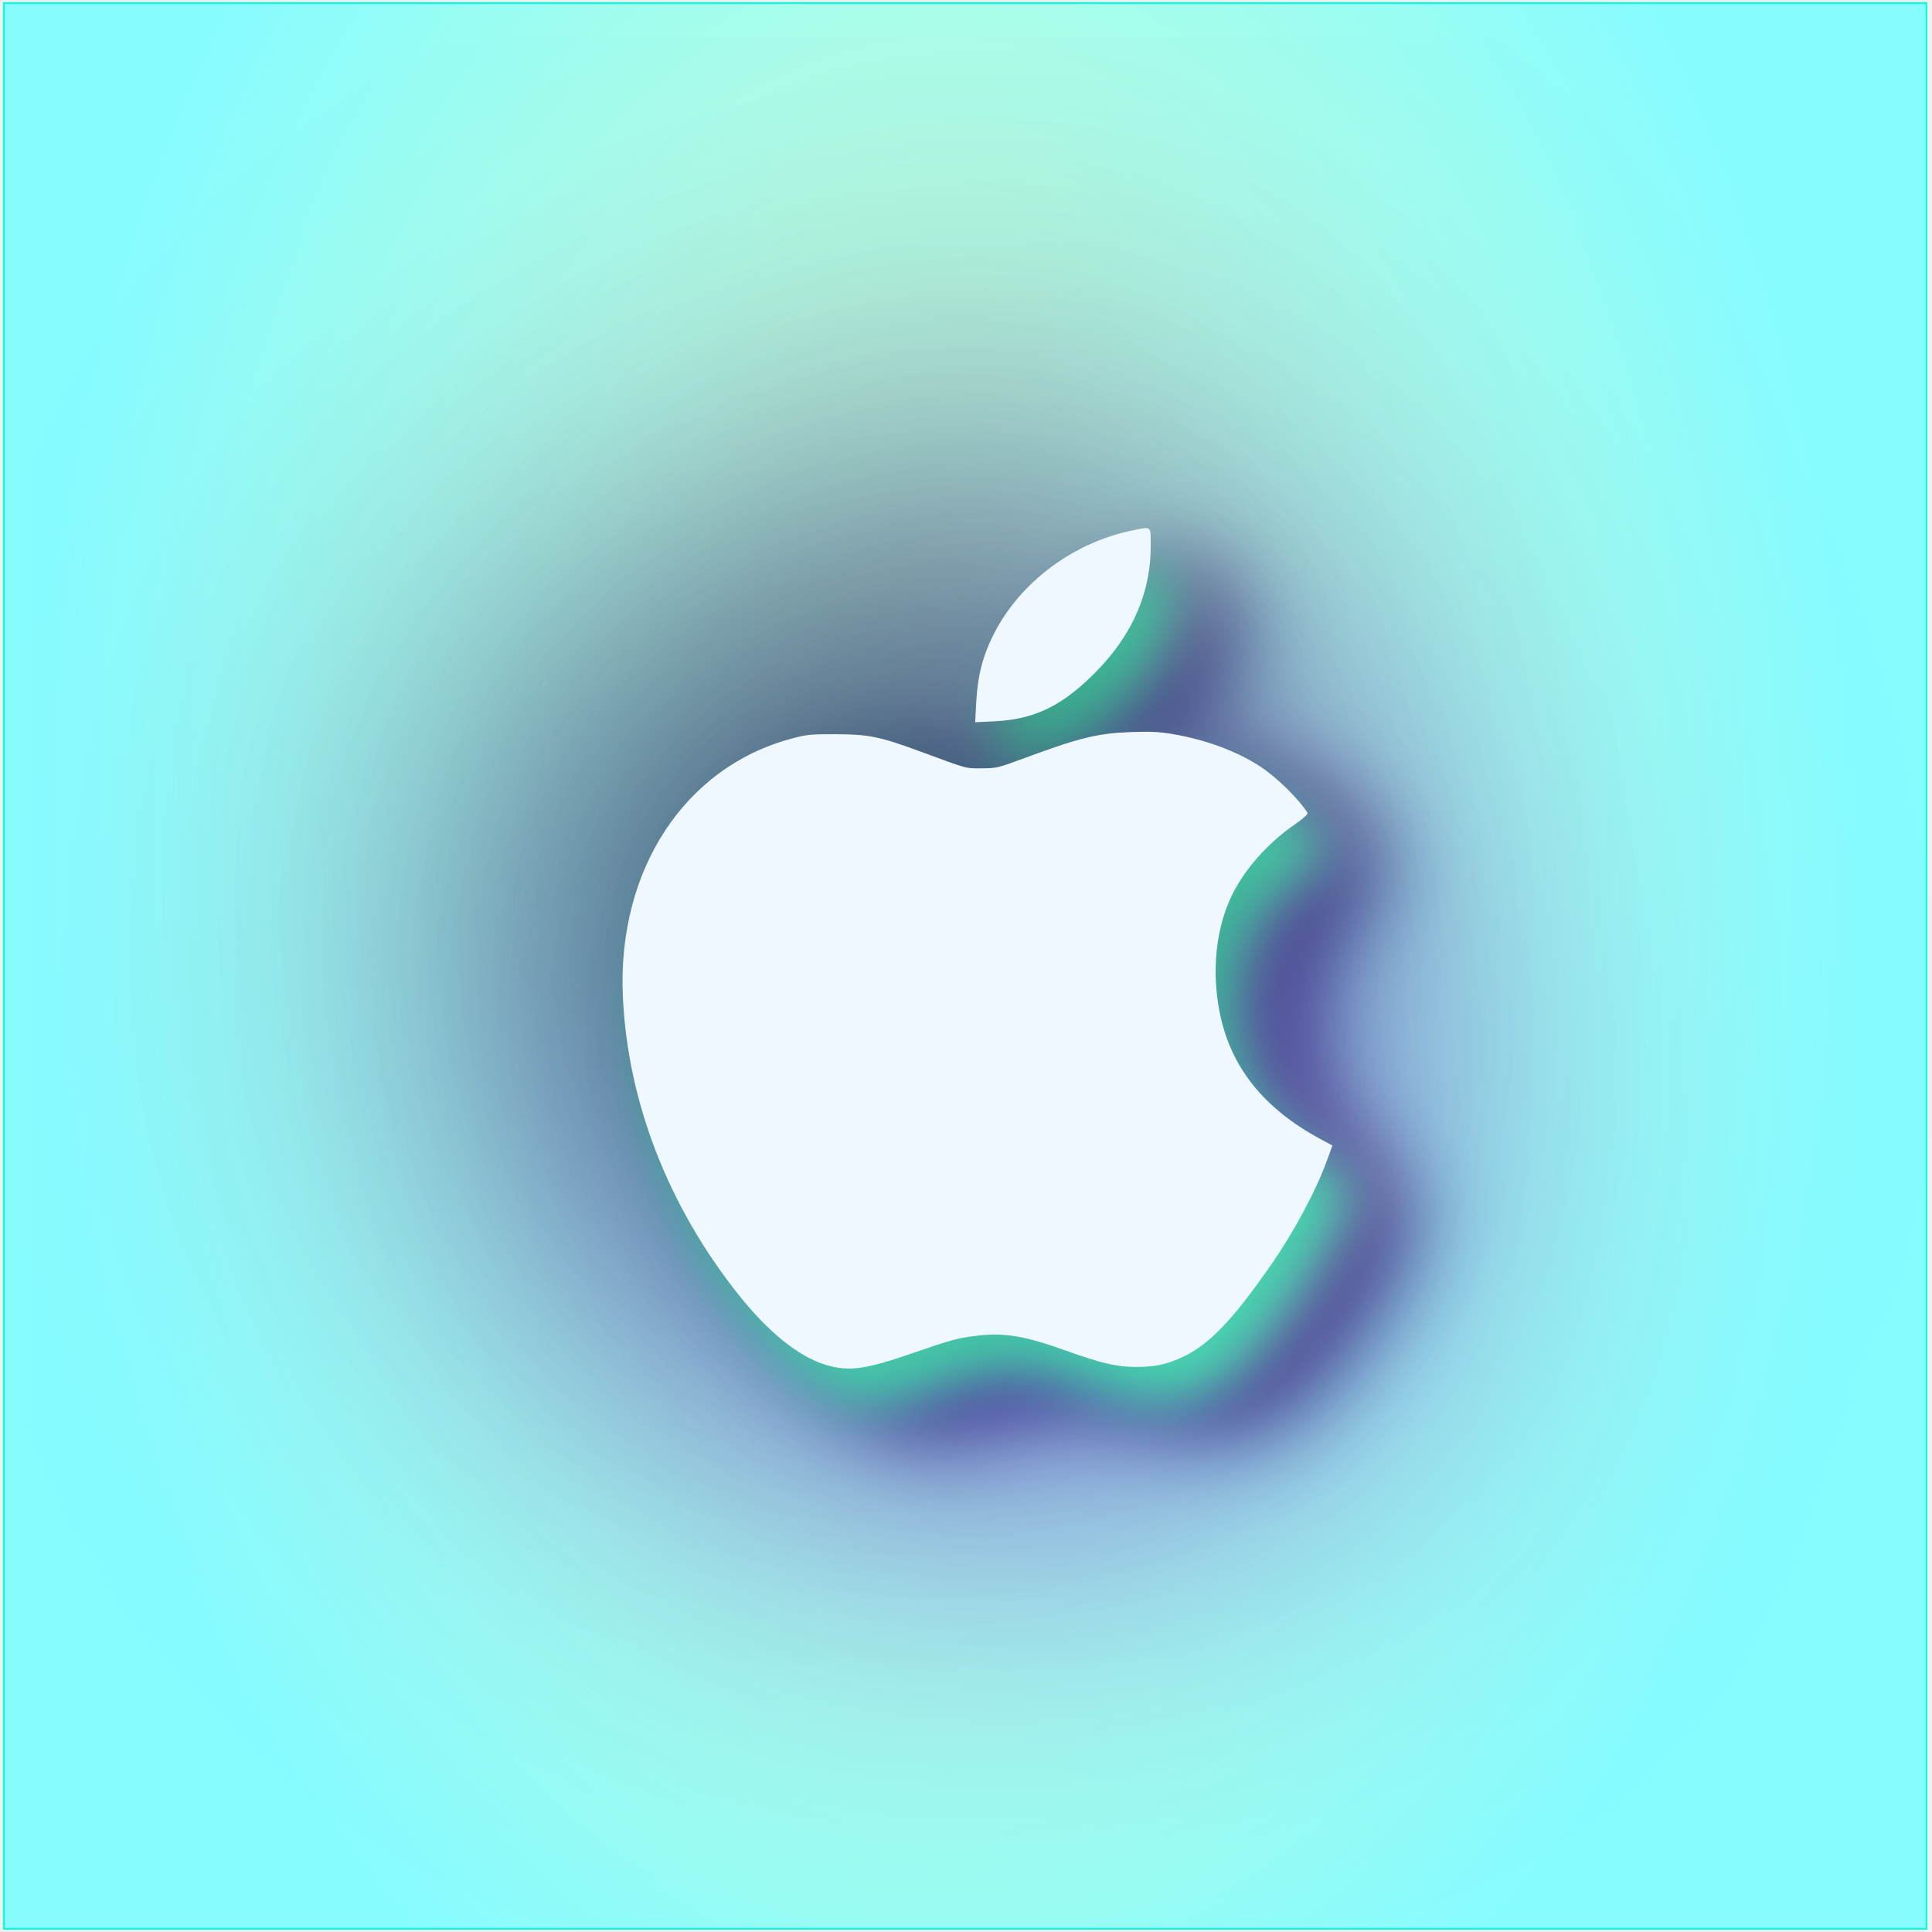
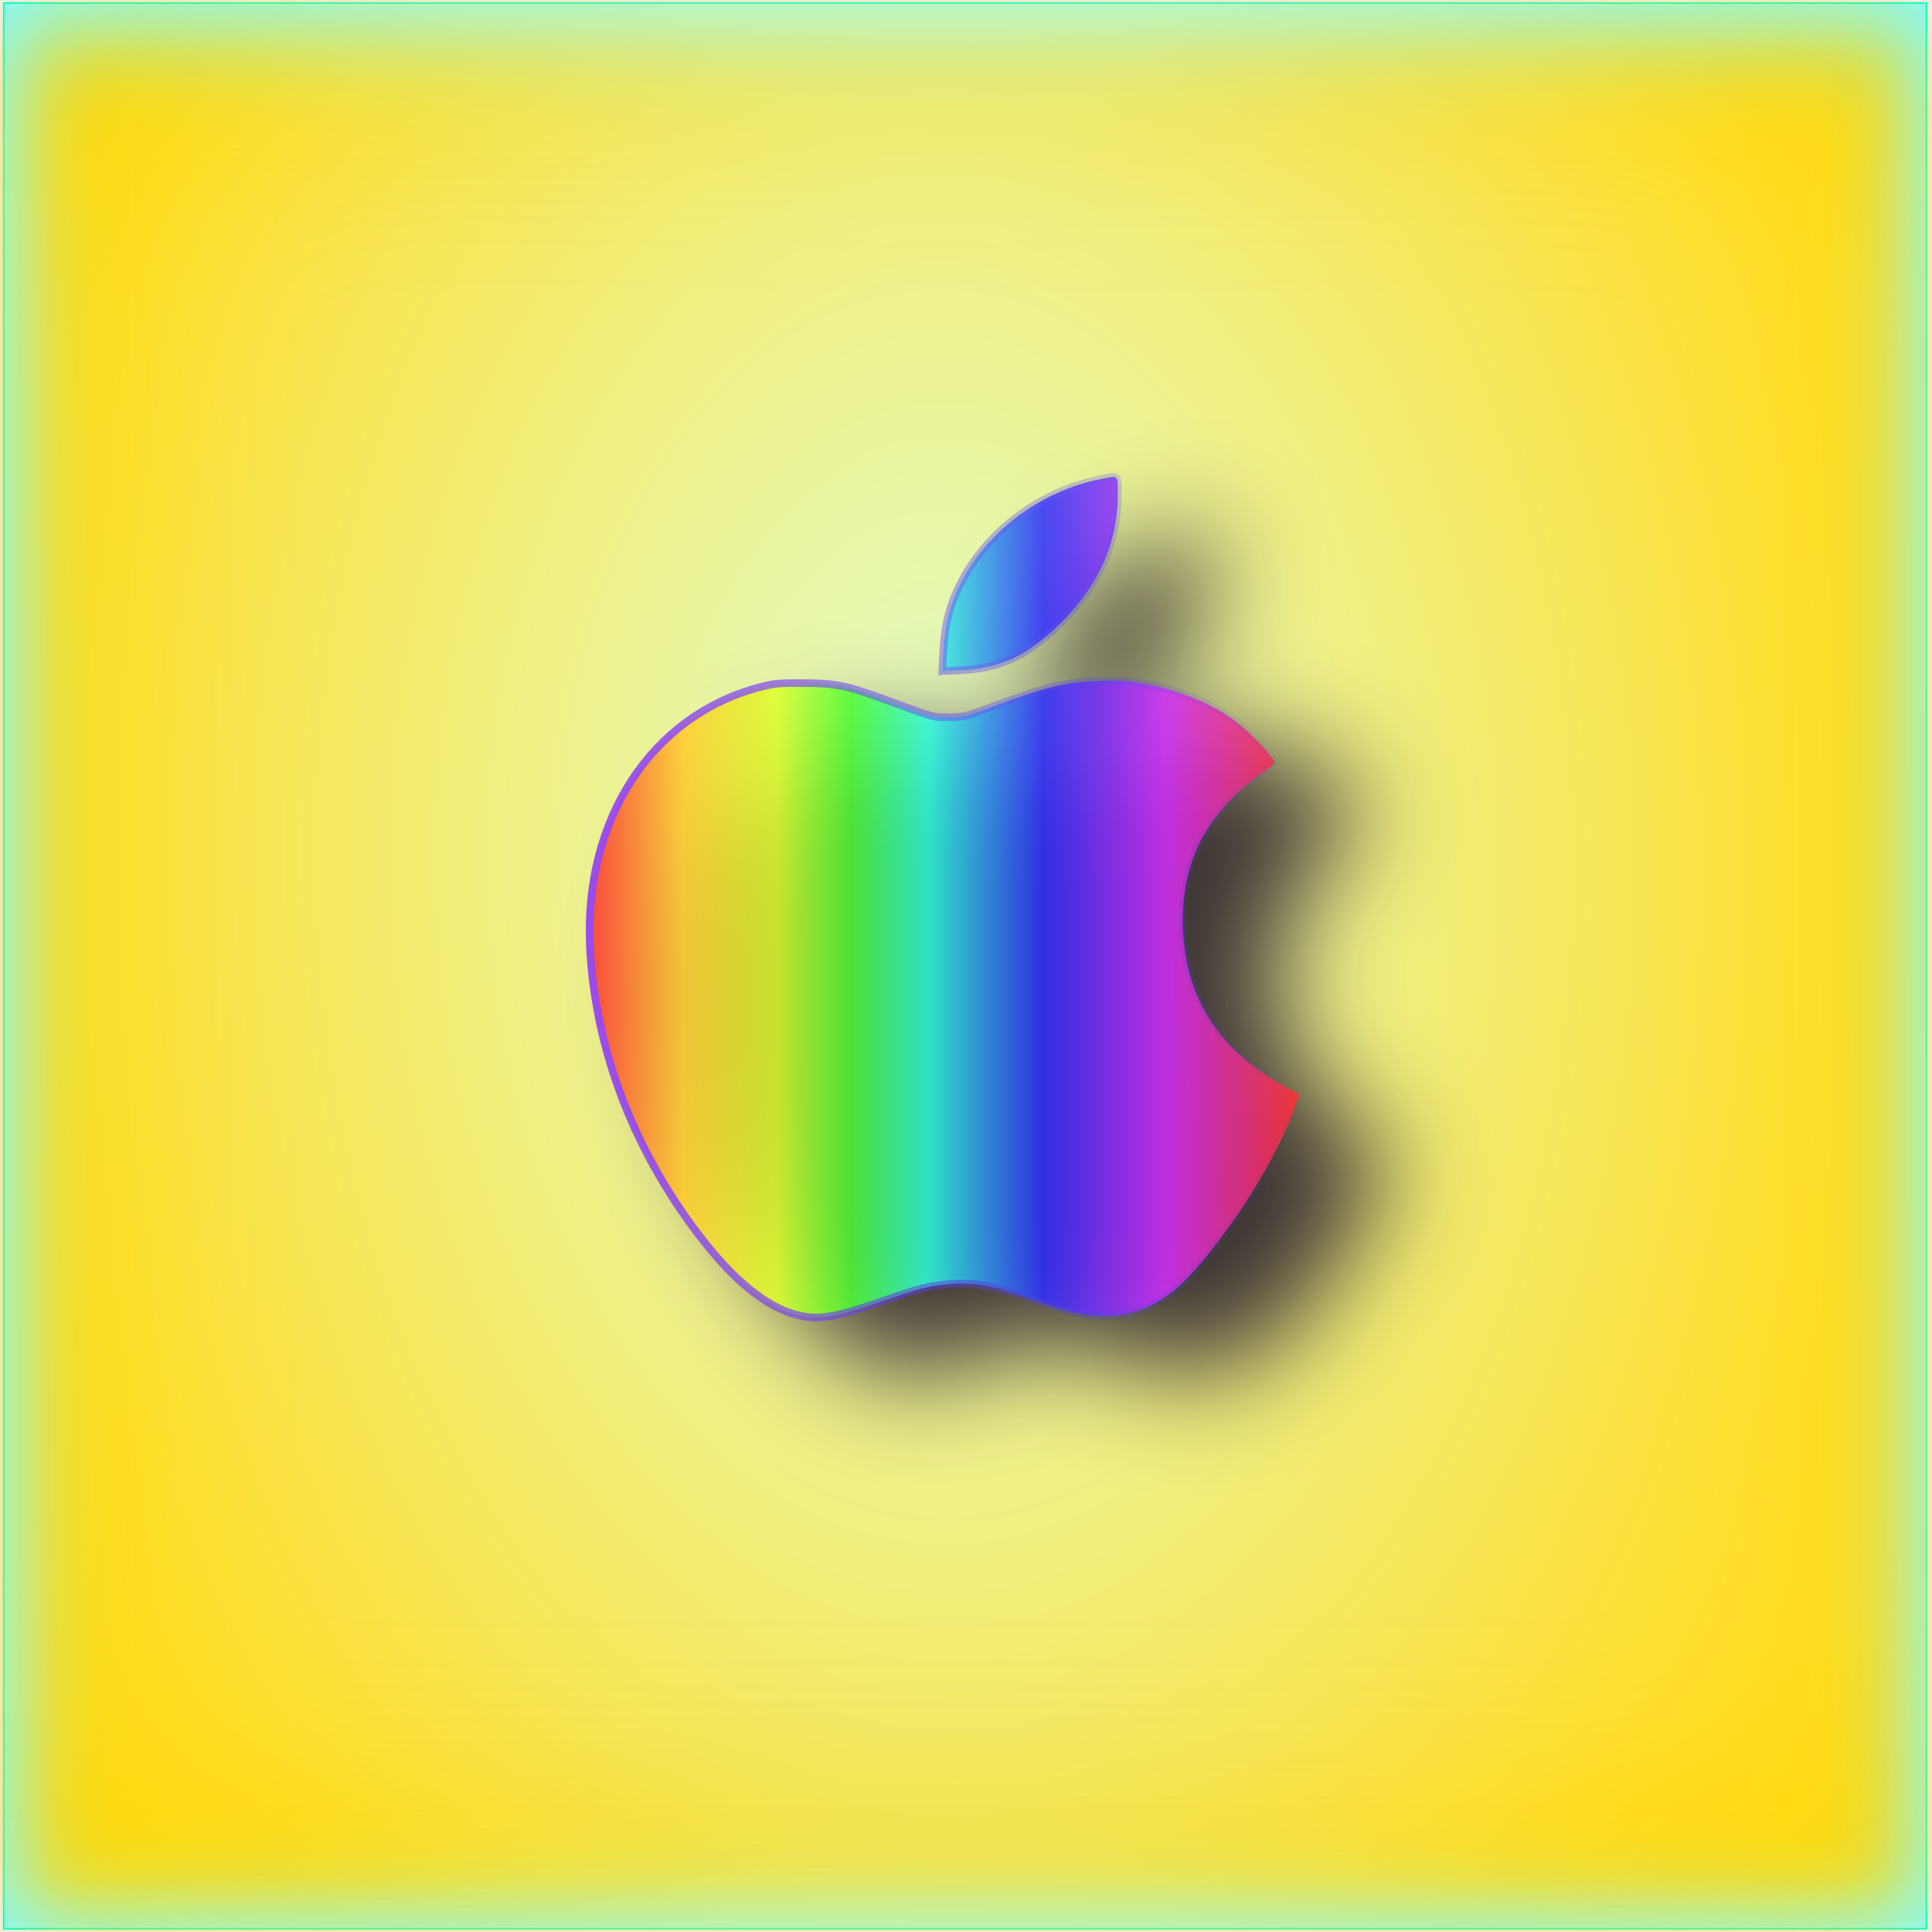
<svg xmlns="http://www.w3.org/2000/svg" xmlns:xlink="http://www.w3.org/1999/xlink" width="300mm" height="300mm" viewBox="0 0 300 300" version="1.1" id="svg1" xml:space="preserve">
  <defs id="defs1">
+     <linearGradient id="linearGradient68">
+       <stop style="stop-color:#dbffc7;stop-opacity:1;" offset="0" id="stop67" />
+       <stop style="stop-color:#ffd700;stop-opacity:1;" offset="1" id="stop68" />
+     </linearGradient>
+     <linearGradient id="linearGradient63">
+       <stop style="stop-color:#00ff32;stop-opacity:1;" offset="0" id="stop63" />
+       <stop style="stop-color:#1a00ff;stop-opacity:1;" offset="0.5" id="stop65" />
+       <stop style="stop-color:#ff009b;stop-opacity:1;" offset="0.75" id="stop66" />
+       <stop style="stop-color:#000000;stop-opacity:0;" offset="1" id="stop64" />
+     </linearGradient>
+     <linearGradient id="linearGradient61">
+       <stop style="stop-color:#7500ff;stop-opacity:1;" offset="0" id="stop61" />
+       <stop style="stop-color:#0022ff;stop-opacity:0;" offset="1" id="stop62" />
+     </linearGradient>
+     <linearGradient id="linearGradient31">
+       <stop style="stop-color:#f90000;stop-opacity:1;" offset="0" id="stop31" />
+       <stop style="stop-color:#ffc000;stop-opacity:1;" offset="0.132" id="stop33" />
+       <stop style="stop-color:#d7ff00;stop-opacity:1;" offset="0.264" id="stop34" />
+       <stop style="stop-color:#26ff08;stop-opacity:1;" offset="0.369" id="stop35" />
+       <stop style="stop-color:#00ffda;stop-opacity:1;" offset="0.478" id="stop36" />
+       <stop style="stop-color:#0000ff;stop-opacity:1;" offset="0.64" id="stop37" />
+       <stop style="stop-color:#ca00ff;stop-opacity:1;" offset="0.81" id="stop38" />
+       <stop style="stop-color:#ff0000;stop-opacity:1;" offset="1" id="stop39" />
+       <stop style="stop-color:#ffffff;stop-opacity:0;" offset="1" id="stop32" />
+     </linearGradient>
    <linearGradient id="linearGradient5">
      <stop style="stop-color:#dbffc7;stop-opacity:1;" offset="0" id="stop4" />
      <stop style="stop-color:#87fcff;stop-opacity:1;" offset="1" id="stop5" />
    </linearGradient>
    <radialGradient xlink:href="#linearGradient5" id="radialGradient4" cx="537.602" cy="112.11" fx="537.602" fy="112.11" r="149.409" gradientTransform="matrix(0.01471492,1.412346,-0.9403994,0.00971971,244.2418,-630.2124)" gradientUnits="userSpaceOnUse" />
-     <filter style="color-interpolation-filters:sRGB;" id="filter58" x="-0.225" y="-0.19" width="1.478" height="1.424">
-       <feGaussianBlur stdDeviation="6.233" id="feGaussianBlur58" result="fbSourceGraphic" />
-       <feColorMatrix result="fbSourceGraphicAlpha" in="fbSourceGraphic" values="0 0 0 -1 0 0 0 0 -1 0 0 0 0 -1 0 0 0 0 1 0" id="feColorMatrix104" />
-       <feFlood id="feFlood104" result="flood" in="fbSourceGraphic" flood-opacity="0.851" flood-color="rgb(0,7,70)" />
-       <feGaussianBlur id="feGaussianBlur104" result="blur" in="fbSourceGraphic" stdDeviation="4.083" />
-       <feOffset id="feOffset104" result="offset" in="blur" dx="3.132" dy="5.834" />
-       <feComposite id="feComposite105" result="comp1" operator="in" in="flood" in2="offset" />
-       <feComposite id="feComposite106" result="comp2" operator="over" in="fbSourceGraphic" in2="comp1" />
-     </filter>
-     <filter style="color-interpolation-filters:sRGB;" id="filter80" x="-2.719" y="-2.345" width="6.379" height="5.633">
+     <filter style="color-interpolation-filters:sRGB;" id="filter80" x="-1.334" y="-1.175" width="3.608" height="3.293">
      <feFlood result="flood" in="SourceGraphic" flood-opacity="0.498" flood-color="rgb(0,0,0)" id="feFlood79" />
-       <feGaussianBlur result="blur" in="SourceGraphic" stdDeviation="63.649" id="feGaussianBlur79" />
+       <feGaussianBlur result="blur" in="SourceGraphic" stdDeviation="0.024" id="feGaussianBlur79" />
      <feOffset result="offset" in="blur" dx="-12.824" dy="-19.132" id="feOffset79" />
      <feComposite result="comp1" operator="in" in="flood" in2="offset" id="feComposite79" />
      <feComposite result="fbSourceGraphic" operator="over" in="SourceGraphic" in2="comp1" id="feComposite80" />
      <feColorMatrix result="fbSourceGraphicAlpha" in="fbSourceGraphic" values="0 0 0 -1 0 0 0 0 -1 0 0 0 0 -1 0 0 0 0 1 0" id="feColorMatrix103" />
-       <feFlood id="feFlood103" result="flood" in="fbSourceGraphic" flood-opacity="0.851" flood-color="rgb(68,255,189)" />
-       <feGaussianBlur id="feGaussianBlur103" result="blur" in="fbSourceGraphic" stdDeviation="4.083" />
-       <feOffset id="feOffset103" result="offset" in="blur" dx="3.132" dy="5.834" />
+       <feGaussianBlur id="feGaussianBlur103" result="blur" stdDeviation="4.083" in="fbSourceGraphic" />
+       <feOffset id="feOffset103" result="offset" dx="3.132" dy="5.834" in="blur" />
      <feComposite id="feComposite103" result="comp1" operator="in" in="flood" in2="offset" />
-       <feComposite id="feComposite104" result="fbSourceGraphic" operator="over" in="fbSourceGraphic" in2="comp1" />
+       <feComposite id="feComposite104" result="fbSourceGraphic" operator="over" in2="comp1" in="fbSourceGraphic" />
      <feColorMatrix result="fbSourceGraphicAlpha" in="fbSourceGraphic" values="0 0 0 -1 0 0 0 0 -1 0 0 0 0 -1 0 0 0 0 1 0" id="feColorMatrix118" />
-       <feFlood id="feFlood118" result="flood" in="fbSourceGraphic" flood-opacity="0.796" flood-color="rgb(90,0,233)" />
      <feGaussianBlur id="feGaussianBlur118" result="blur" in="fbSourceGraphic" stdDeviation="51.813" />
      <feOffset id="feOffset118" result="offset" in="blur" dx="3.132" dy="5.834" />
      <feComposite id="feComposite118" result="comp1" operator="in" in="flood" in2="offset" />
      <feComposite id="feComposite119" result="comp2" operator="over" in="fbSourceGraphic" in2="comp1" />
    </filter>
+     <filter style="color-interpolation-filters:sRGB" id="filter31" x="-0.181" y="-0.153" width="1.362" height="1.306">
+       <feGaussianBlur stdDeviation="8.313" id="feGaussianBlur31" />
+     </filter>
+     <linearGradient xlink:href="#linearGradient31" id="linearGradient32" x1="91.553" y1="139.318" x2="201.778" y2="139.318" gradientUnits="userSpaceOnUse" />
+     <linearGradient xlink:href="#linearGradient61" id="linearGradient62" x1="91.063" y1="139.317" x2="202.383" y2="139.317" gradientUnits="userSpaceOnUse" />
+     <linearGradient xlink:href="#linearGradient63" id="linearGradient64" x1="9.535" y1="148.087" x2="292.91" y2="148.087" gradientUnits="userSpaceOnUse" />
+     <radialGradient xlink:href="#linearGradient68" id="radialGradient4-1" cx="537.602" cy="112.11" fx="537.602" fy="112.11" r="149.409" gradientTransform="matrix(0.01471492,1.412346,-0.9403994,0.00971971,244.0838,-626.5734)" gradientUnits="userSpaceOnUse" />
+     <filter style="color-interpolation-filters:sRGB" id="filter68" x="-0.07" y="-0.07" width="1.139" height="1.139">
+       <feGaussianBlur stdDeviation="8.621" id="feGaussianBlur68" />
+     </filter>
+     <filter style="color-interpolation-filters:sRGB" id="filter1" x="-0.144" y="-0.146" width="1.288" height="1.292">
+       <feGaussianBlur stdDeviation="16.7" id="feGaussianBlur1" />
+     </filter>
  </defs>
  <g id="layer1" style="display:inline">
    <rect style="display:inline;fill:url(#radialGradient4);fill-opacity:1;stroke:#00ffdb;stroke-width:0.265" id="rect2" width="298.553" height="299.035" x="0.584" y="0.47" />
-     <path style="display:inline;mix-blend-mode:normal;fill:#949494;fill-opacity:1;stroke-width:0.98;filter:url(#filter58)" d="m 137.703,215.694 c -4.17,-1.305 -8.809,-5.057 -13.415,-10.851 -10.927,-13.746 -17.22,-29.96 -17.96,-46.268 -0.89,-19.636 9.536,-35.607 26.16,-40.072 2.414,-0.648 3.01,-0.707 6.992,-0.692 5.022,0.019 6.801,0.384 12.983,2.666 7.526,2.778 7.02,2.639 9.577,2.633 2.242,-0.006 2.588,-0.085 6.201,-1.427 8.901,-3.305 11.754,-4.014 16.931,-4.204 3.004,-0.11 4.451,-0.044 6.465,0.297 5.159,0.872 9.975,2.648 13.613,5.021 2.617,1.707 6.073,5.096 7.394,7.253 0.1,0.162 -0.74,0.911 -1.996,1.78 -4.248,2.938 -7.85,7.024 -9.816,11.135 -2.423,5.067 -3.093,11.631 -1.838,18.019 1.665,8.48 6.832,14.961 15.74,19.743 l 1.768,0.949 -0.802,2.216 c -1.743,4.815 -5.137,11.155 -8.761,16.364 -6.118,8.794 -9.73,12.507 -14.026,14.417 -2.354,1.046 -4.068,1.389 -6.939,1.387 -2.926,-0.001 -5.418,-0.582 -10.749,-2.499 -6.436,-2.315 -9.604,-2.853 -13.859,-2.355 -3.007,0.352 -4.041,0.632 -10.109,2.733 -7.365,2.55 -9.947,2.885 -13.552,1.757 z m 23.49,-102.774 c 0.224,-4.245 1.031,-7.353 2.804,-10.806 4.092,-7.968 12.342,-14.097 21.475,-15.953 3.029,-0.616 2.824,-0.798 2.82,2.502 -0.009,7.778 -3.341,14.769 -9.944,20.863 -4.595,4.241 -8.594,5.997 -14.304,6.28 l -3.011,0.149 z" id="path1-6" />
-     <path style="display:inline;fill:#f0f8ff;stroke-width:0.98;filter:url(#filter80)" d="m 128.094,211.891 c -4.17,-1.305 -8.809,-5.057 -13.415,-10.851 -10.927,-13.746 -17.22,-29.96 -17.96,-46.268 -0.89,-19.636 9.536,-35.607 26.16,-40.072 2.414,-0.648 3.01,-0.707 6.992,-0.692 5.022,0.019 6.801,0.384 12.983,2.666 7.526,2.778 7.02,2.639 9.577,2.633 2.242,-0.006 2.588,-0.085 6.201,-1.427 8.901,-3.305 11.754,-4.014 16.931,-4.204 3.004,-0.11 4.451,-0.044 6.465,0.297 5.159,0.872 9.975,2.648 13.613,5.021 2.617,1.707 6.073,5.096 7.394,7.253 0.1,0.162 -0.74,0.911 -1.996,1.78 -4.248,2.938 -7.85,7.024 -9.816,11.135 -2.423,5.067 -3.093,11.631 -1.838,18.019 1.665,8.48 6.832,14.961 15.74,19.743 l 1.768,0.949 -0.802,2.216 c -1.743,4.815 -5.137,11.155 -8.761,16.364 -6.118,8.794 -9.73,12.507 -14.026,14.417 -2.354,1.046 -4.068,1.389 -6.939,1.387 -2.926,-0.001 -5.418,-0.582 -10.749,-2.499 -6.436,-2.315 -9.604,-2.853 -13.859,-2.355 -3.007,0.352 -4.041,0.632 -10.109,2.733 -7.365,2.55 -9.947,2.885 -13.552,1.757 z m 23.49,-102.774 c 0.224,-4.245 1.031,-7.353 2.804,-10.806 4.092,-7.968 12.342,-14.097 21.475,-15.953 3.029,-0.616 2.824,-0.798 2.82,2.502 -0.009,7.778 -3.341,14.769 -9.944,20.863 -4.595,4.241 -8.594,5.997 -14.304,6.28 l -3.011,0.149 z" id="path1" />
+     <rect style="display:inline;opacity:1;mix-blend-mode:normal;fill:url(#radialGradient4-1);fill-opacity:1;stroke:#020000;stroke-width:0.265;stroke-opacity:1;filter:url(#filter68)" id="rect2-9" width="298.553" height="299.035" x="0.426" y="4.109" />
+     <path style="display:inline;fill:#150909;fill-opacity:1;stroke-width:0.98;stroke-dasharray:none;filter:url(#filter31)" d="m 137.454,212.862 c -4.17,-1.305 -8.809,-5.057 -13.415,-10.851 -10.927,-13.746 -17.221,-29.96 -17.96,-46.268 -0.89,-19.636 9.536,-35.607 26.16,-40.072 2.414,-0.648 3.01,-0.707 6.992,-0.692 5.022,0.019 6.801,0.384 12.983,2.666 7.526,2.778 7.02,2.639 9.577,2.633 2.242,-0.006 2.588,-0.085 6.201,-1.427 8.901,-3.305 11.754,-4.014 16.931,-4.204 3.004,-0.11 4.451,-0.044 6.465,0.297 5.159,0.872 9.975,2.648 13.613,5.021 2.617,1.707 6.073,5.096 7.394,7.253 0.1,0.162 -0.74,0.911 -1.996,1.78 -4.248,2.938 -7.85,7.024 -9.816,11.135 -2.423,5.067 -3.093,11.631 -1.838,18.019 1.665,8.48 6.832,14.961 15.74,19.743 l 1.768,0.949 -0.802,2.216 c -1.743,4.815 -5.137,11.155 -8.761,16.364 -6.118,8.794 -9.73,12.507 -14.026,14.417 -2.354,1.046 -4.068,1.389 -6.939,1.387 -2.926,-0.001 -5.418,-0.582 -10.749,-2.499 -6.436,-2.315 -9.604,-2.853 -13.859,-2.355 -3.007,0.352 -4.041,0.632 -10.109,2.733 -7.365,2.55 -9.947,2.885 -13.552,1.757 z m 23.49,-102.774 c 0.224,-4.245 1.031,-7.353 2.804,-10.806 4.092,-7.968 12.342,-14.097 21.475,-15.953 3.029,-0.616 2.824,-0.798 2.82,2.502 -0.009,7.778 -3.341,14.769 -9.944,20.863 -4.595,4.241 -8.594,5.997 -14.304,6.28 l -3.011,0.149 z" id="path1-5" />
+     <path style="display:inline;opacity:0.85;fill:url(#linearGradient32);fill-opacity:1;stroke-width:1.18;stroke-dasharray:none;stroke:url(#linearGradient62);stroke-opacity:1" d="m 122.98,203.957 c -4.17,-1.305 -8.809,-5.057 -13.415,-10.851 -10.927,-13.746 -17.221,-29.96 -17.96,-46.268 -0.89,-19.636 9.536,-35.607 26.16,-40.072 2.414,-0.648 3.01,-0.707 6.992,-0.692 5.022,0.019 6.801,0.384 12.983,2.666 7.526,2.778 7.02,2.639 9.577,2.633 2.242,-0.006 2.588,-0.085 6.201,-1.427 8.901,-3.305 11.754,-4.014 16.931,-4.204 3.004,-0.11 4.451,-0.044 6.465,0.297 5.159,0.872 9.975,2.648 13.613,5.021 2.617,1.707 6.073,5.096 7.394,7.253 0.1,0.162 -0.74,0.911 -1.996,1.78 -4.248,2.938 -7.85,7.024 -9.816,11.135 -2.423,5.067 -3.093,11.631 -1.838,18.019 1.665,8.48 6.832,14.961 15.74,19.743 l 1.768,0.949 -0.802,2.216 c -1.743,4.815 -5.137,11.155 -8.761,16.364 -6.118,8.794 -9.73,12.507 -14.026,14.417 -2.354,1.046 -4.068,1.389 -6.939,1.387 -2.926,-10e-4 -5.418,-0.582 -10.749,-2.499 -6.436,-2.315 -9.604,-2.853 -13.859,-2.355 -3.007,0.352 -4.041,0.632 -10.109,2.733 -7.365,2.55 -9.947,2.885 -13.552,1.757 z m 23.49,-102.774 c 0.224,-4.245 1.031,-7.353 2.804,-10.806 4.092,-7.968 12.342,-14.097 21.475,-15.953 3.029,-0.616 2.824,-0.798 2.82,2.502 -0.009,7.778 -3.341,14.769 -9.944,20.863 -4.595,4.241 -8.594,5.997 -14.304,6.28 l -3.011,0.149 z" id="path1" />
+     <rect style="display:inline;opacity:0.253;fill:#ffffff;fill-opacity:0.701;stroke:url(#linearGradient64);stroke-width:1.18;stroke-dasharray:none;stroke-dashoffset:0;stroke-opacity:1;filter:url(#filter1)" id="rect62" width="282.195" height="278.317" x="10.125" y="8.929" rx="34" />
  </g>
</svg>
